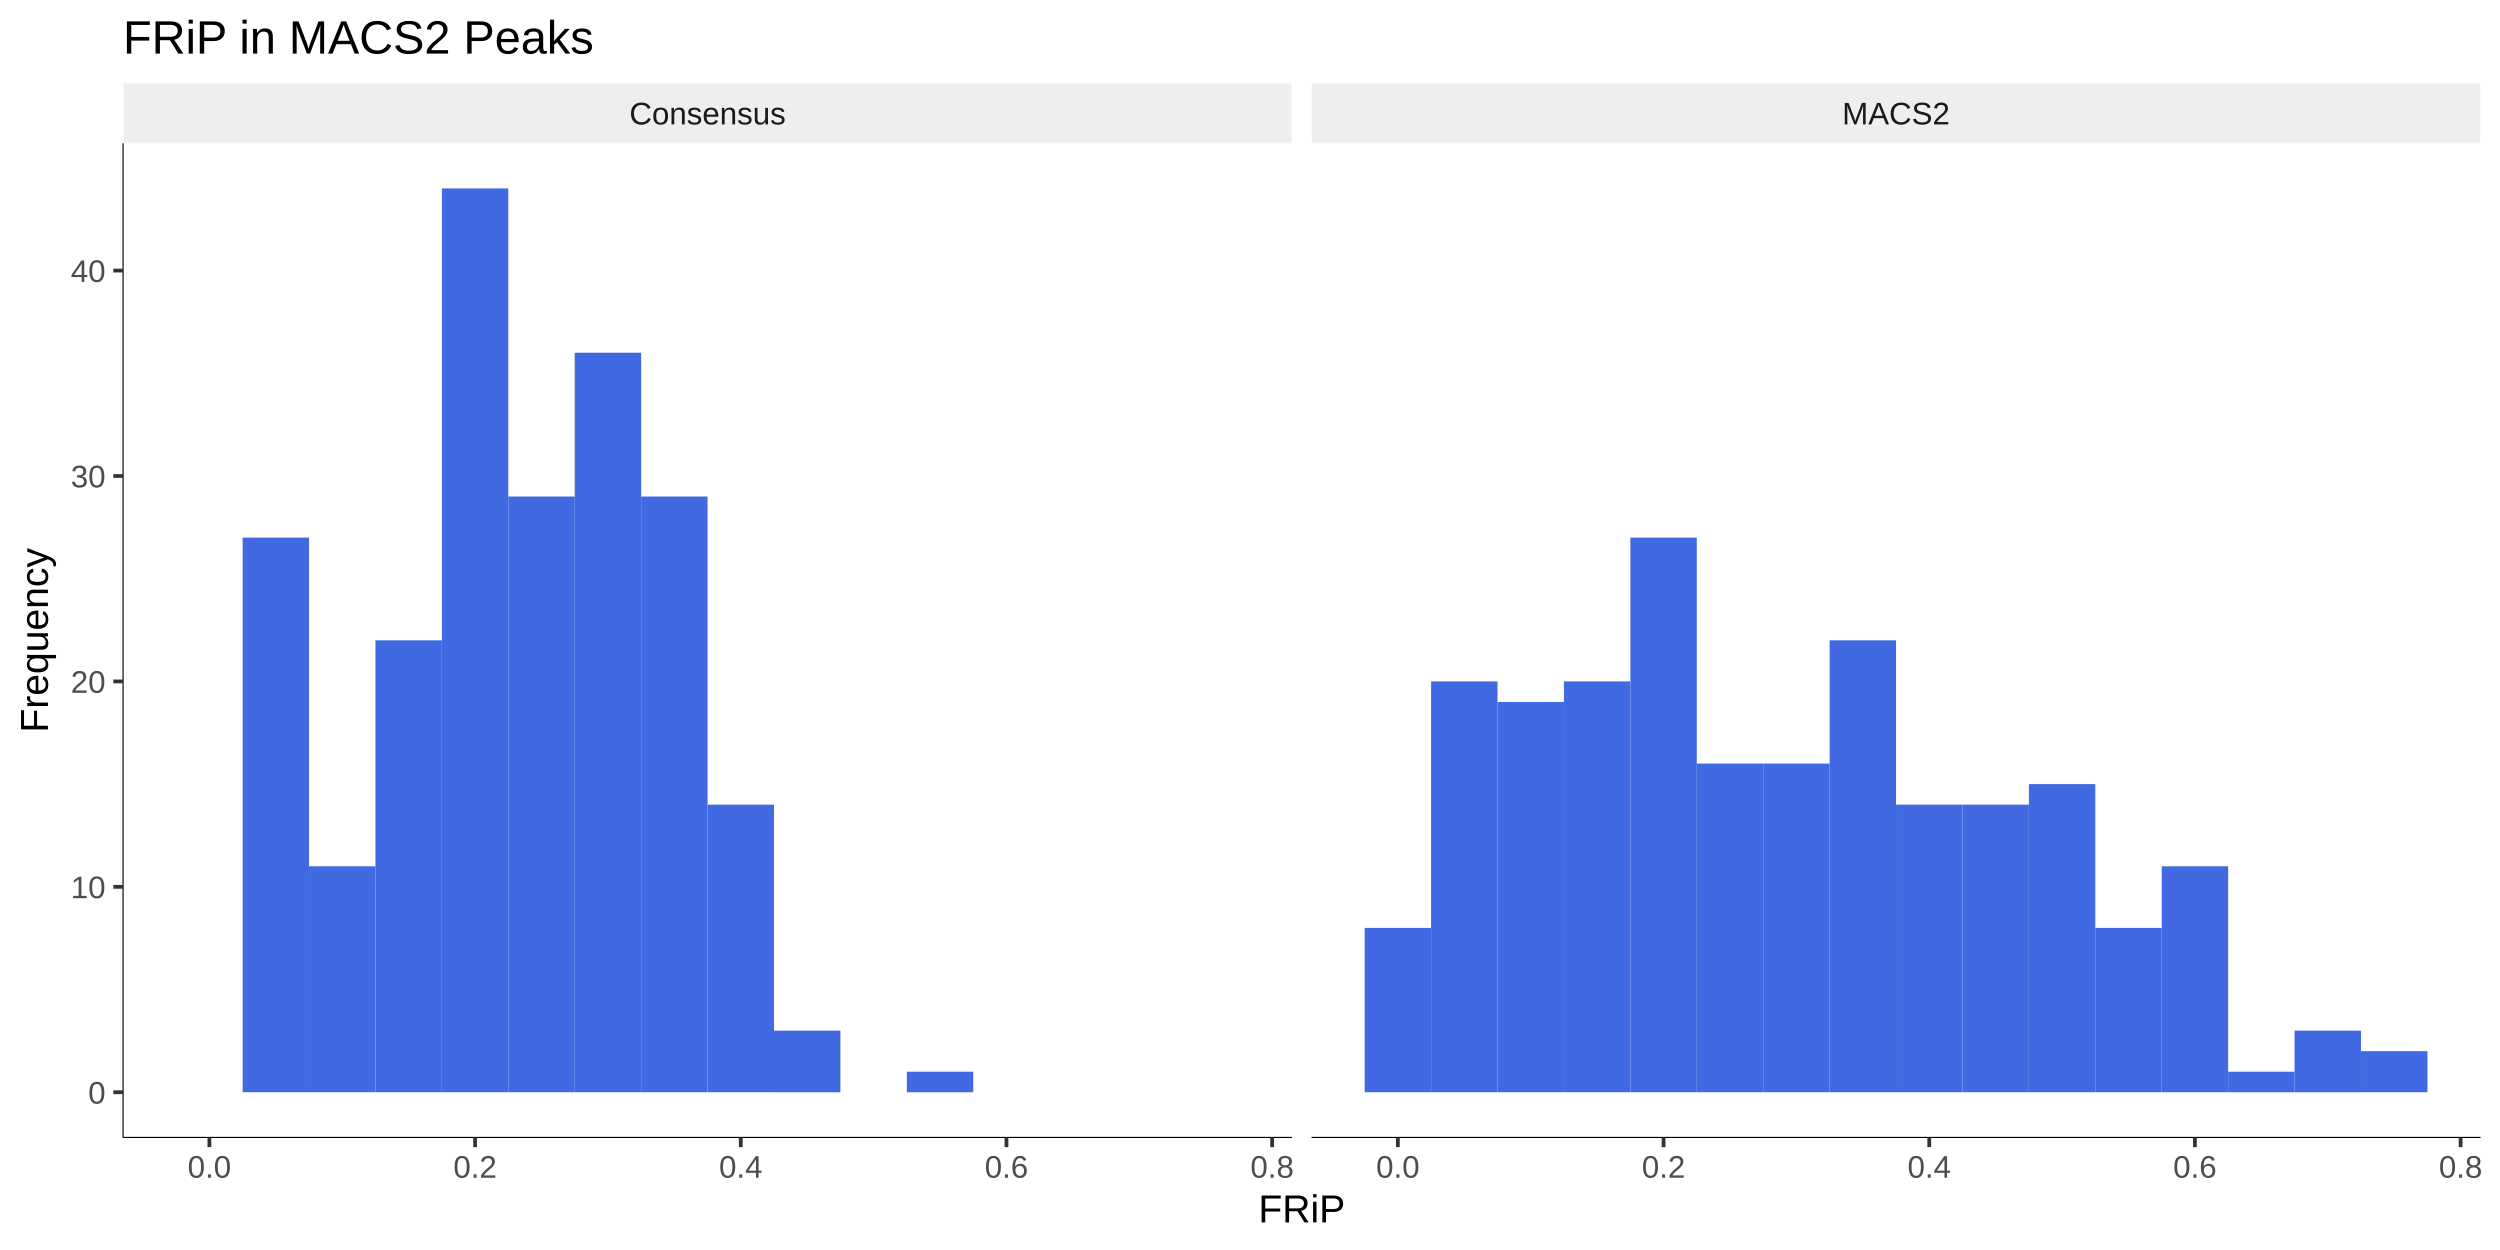
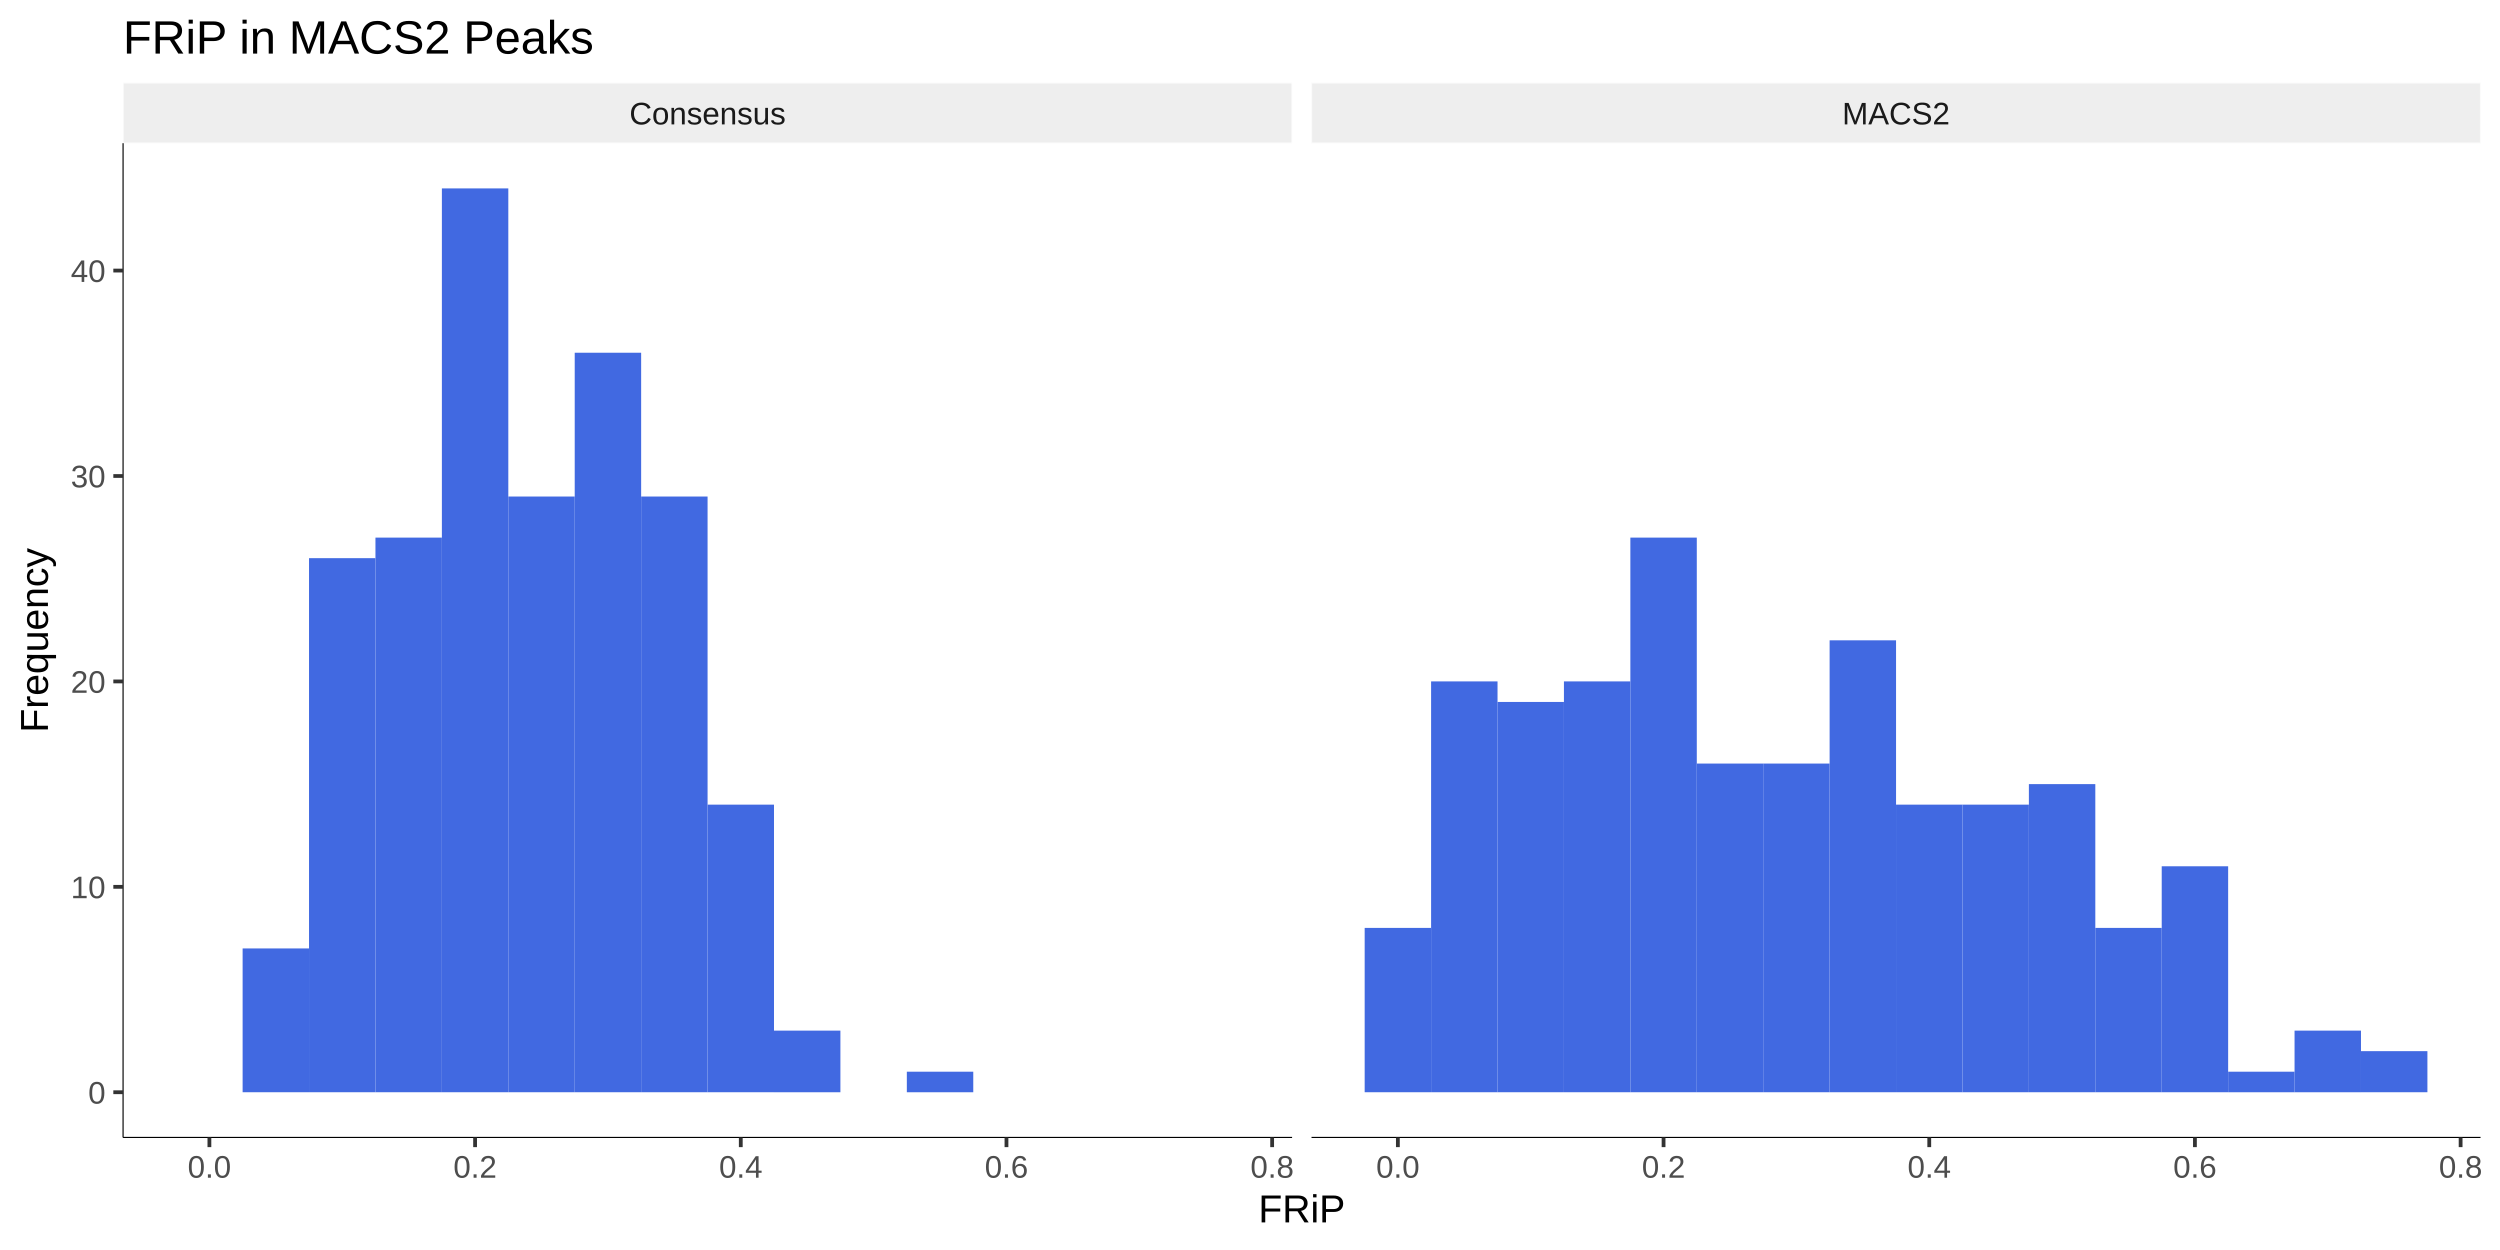
<svg xmlns="http://www.w3.org/2000/svg" class="svglite" width="1152.00pt" height="576.00pt" viewBox="0 0 1152.00 576.00">
  <defs>
    <style type="text/css">
    .svglite line, .svglite polyline, .svglite polygon, .svglite path, .svglite rect, .svglite circle {
      fill: none;
      stroke: #000000;
      stroke-linecap: round;
      stroke-linejoin: round;
      stroke-miterlimit: 10.00;
    }
  </style>
  </defs>
  <rect width="100%" height="100%" style="stroke: none; fill: #FFFFFF;" />
  <defs>
    <clipPath id="cpMC4wMHwxMTUyLjAwfDAuMDB8NTc2LjAw">
      <rect x="0.00" y="0.00" width="1152.00" height="576.00" />
    </clipPath>
  </defs>
  <g clip-path="url(#cpMC4wMHwxMTUyLjAwfDAuMDB8NTc2LjAw)">
    <rect x="-0" y="0.00" width="1152.00" height="576.00" style="stroke-width: 1.75; stroke: #FFFFFF; fill: #FFFFFF;" />
  </g>
  <defs>
    <clipPath id="cpNTYuNzF8NTk1LjM5fDY2LjAwfDUyNC4xMw==">
      <rect x="56.71" y="66.00" width="538.68" height="458.13" />
    </clipPath>
  </defs>
  <g clip-path="url(#cpNTYuNzF8NTk1LjM5fDY2LjAwfDUyNC4xMw==)">
    <rect x="56.71" y="66.00" width="538.68" height="458.13" style="stroke-width: 1.75; stroke: none; fill: #FFFFFF;" />
    <rect x="81.19" y="503.30" width="30.61" height="0.00" style="stroke-width: 1.07; stroke: none; stroke-linecap: square; stroke-linejoin: miter; fill: #4169E1;" />
-     <rect x="111.80" y="247.73" width="30.61" height="255.57" style="stroke-width: 1.07; stroke: none; stroke-linecap: square; stroke-linejoin: miter; fill: #4169E1;" />
-     <rect x="142.40" y="399.18" width="30.61" height="104.12" style="stroke-width: 1.07; stroke: none; stroke-linecap: square; stroke-linejoin: miter; fill: #4169E1;" />
-     <rect x="173.01" y="295.06" width="30.61" height="208.24" style="stroke-width: 1.07; stroke: none; stroke-linecap: square; stroke-linejoin: miter; fill: #4169E1;" />
+     <rect x="111.80" y="437.04" width="30.61" height="66.26" style="stroke-width: 1.07; stroke: none; stroke-linecap: square; stroke-linejoin: miter; fill: #4169E1;" />
+     <rect x="142.40" y="257.20" width="30.61" height="246.10" style="stroke-width: 1.07; stroke: none; stroke-linecap: square; stroke-linejoin: miter; fill: #4169E1;" />
+     <rect x="173.01" y="247.73" width="30.61" height="255.57" style="stroke-width: 1.07; stroke: none; stroke-linecap: square; stroke-linejoin: miter; fill: #4169E1;" />
    <rect x="203.62" y="86.82" width="30.61" height="416.48" style="stroke-width: 1.07; stroke: none; stroke-linecap: square; stroke-linejoin: miter; fill: #4169E1;" />
    <rect x="234.23" y="228.80" width="30.61" height="274.50" style="stroke-width: 1.07; stroke: none; stroke-linecap: square; stroke-linejoin: miter; fill: #4169E1;" />
    <rect x="264.83" y="162.54" width="30.61" height="340.76" style="stroke-width: 1.07; stroke: none; stroke-linecap: square; stroke-linejoin: miter; fill: #4169E1;" />
    <rect x="295.44" y="228.80" width="30.61" height="274.50" style="stroke-width: 1.07; stroke: none; stroke-linecap: square; stroke-linejoin: miter; fill: #4169E1;" />
    <rect x="326.05" y="370.78" width="30.61" height="132.52" style="stroke-width: 1.07; stroke: none; stroke-linecap: square; stroke-linejoin: miter; fill: #4169E1;" />
    <rect x="356.65" y="474.91" width="30.61" height="28.40" style="stroke-width: 1.07; stroke: none; stroke-linecap: square; stroke-linejoin: miter; fill: #4169E1;" />
    <rect x="387.26" y="503.30" width="30.61" height="0.00" style="stroke-width: 1.07; stroke: none; stroke-linecap: square; stroke-linejoin: miter; fill: #4169E1;" />
    <rect x="417.87" y="493.84" width="30.61" height="9.47" style="stroke-width: 1.07; stroke: none; stroke-linecap: square; stroke-linejoin: miter; fill: #4169E1;" />
    <rect x="448.47" y="503.30" width="30.61" height="0.00" style="stroke-width: 1.07; stroke: none; stroke-linecap: square; stroke-linejoin: miter; fill: #4169E1;" />
    <rect x="479.08" y="503.30" width="30.61" height="0.00" style="stroke-width: 1.07; stroke: none; stroke-linecap: square; stroke-linejoin: miter; fill: #4169E1;" />
    <rect x="509.69" y="503.30" width="30.61" height="0.00" style="stroke-width: 1.07; stroke: none; stroke-linecap: square; stroke-linejoin: miter; fill: #4169E1;" />
    <rect x="540.29" y="503.30" width="30.61" height="0.00" style="stroke-width: 1.07; stroke: none; stroke-linecap: square; stroke-linejoin: miter; fill: #4169E1;" />
  </g>
  <g clip-path="url(#cpMC4wMHwxMTUyLjAwfDAuMDB8NTc2LjAw)">
</g>
  <defs>
    <clipPath id="cpNjA0LjM1fDExNDMuMDN8NjYuMDB8NTI0LjEz">
      <rect x="604.35" y="66.00" width="538.68" height="458.13" />
    </clipPath>
  </defs>
  <g clip-path="url(#cpNjA0LjM1fDExNDMuMDN8NjYuMDB8NTI0LjEz)">
    <rect x="604.35" y="66.00" width="538.68" height="458.13" style="stroke-width: 1.75; stroke: none; fill: #FFFFFF;" />
    <rect x="628.84" y="427.58" width="30.61" height="75.72" style="stroke-width: 1.07; stroke: none; stroke-linecap: square; stroke-linejoin: miter; fill: #4169E1;" />
    <rect x="659.45" y="313.99" width="30.61" height="189.31" style="stroke-width: 1.07; stroke: none; stroke-linecap: square; stroke-linejoin: miter; fill: #4169E1;" />
    <rect x="690.05" y="323.46" width="30.61" height="179.84" style="stroke-width: 1.07; stroke: none; stroke-linecap: square; stroke-linejoin: miter; fill: #4169E1;" />
    <rect x="720.66" y="313.99" width="30.61" height="189.31" style="stroke-width: 1.07; stroke: none; stroke-linecap: square; stroke-linejoin: miter; fill: #4169E1;" />
    <rect x="751.27" y="247.73" width="30.61" height="255.57" style="stroke-width: 1.07; stroke: none; stroke-linecap: square; stroke-linejoin: miter; fill: #4169E1;" />
    <rect x="781.87" y="351.85" width="30.61" height="151.45" style="stroke-width: 1.07; stroke: none; stroke-linecap: square; stroke-linejoin: miter; fill: #4169E1;" />
    <rect x="812.48" y="351.85" width="30.61" height="151.45" style="stroke-width: 1.07; stroke: none; stroke-linecap: square; stroke-linejoin: miter; fill: #4169E1;" />
    <rect x="843.09" y="295.06" width="30.61" height="208.24" style="stroke-width: 1.07; stroke: none; stroke-linecap: square; stroke-linejoin: miter; fill: #4169E1;" />
    <rect x="873.69" y="370.78" width="30.61" height="132.52" style="stroke-width: 1.07; stroke: none; stroke-linecap: square; stroke-linejoin: miter; fill: #4169E1;" />
    <rect x="904.30" y="370.78" width="30.61" height="132.52" style="stroke-width: 1.07; stroke: none; stroke-linecap: square; stroke-linejoin: miter; fill: #4169E1;" />
    <rect x="934.91" y="361.32" width="30.61" height="141.98" style="stroke-width: 1.07; stroke: none; stroke-linecap: square; stroke-linejoin: miter; fill: #4169E1;" />
    <rect x="965.51" y="427.58" width="30.61" height="75.72" style="stroke-width: 1.07; stroke: none; stroke-linecap: square; stroke-linejoin: miter; fill: #4169E1;" />
    <rect x="996.12" y="399.18" width="30.61" height="104.12" style="stroke-width: 1.07; stroke: none; stroke-linecap: square; stroke-linejoin: miter; fill: #4169E1;" />
    <rect x="1026.73" y="493.84" width="30.61" height="9.47" style="stroke-width: 1.07; stroke: none; stroke-linecap: square; stroke-linejoin: miter; fill: #4169E1;" />
    <rect x="1057.33" y="474.91" width="30.61" height="28.40" style="stroke-width: 1.07; stroke: none; stroke-linecap: square; stroke-linejoin: miter; fill: #4169E1;" />
    <rect x="1087.94" y="484.37" width="30.61" height="18.93" style="stroke-width: 1.07; stroke: none; stroke-linecap: square; stroke-linejoin: miter; fill: #4169E1;" />
  </g>
  <g clip-path="url(#cpMC4wMHwxMTUyLjAwfDAuMDB8NTc2LjAw)">
</g>
  <defs>
    <clipPath id="cpNTYuNzF8NTk1LjM5fDM4LjE2fDY2LjAw">
      <rect x="56.71" y="38.16" width="538.68" height="27.83" />
    </clipPath>
  </defs>
  <g clip-path="url(#cpNTYuNzF8NTk1LjM5fDM4LjE2fDY2LjAw)">
    <rect x="56.71" y="38.16" width="538.68" height="27.83" style="stroke-width: 0.53; stroke: #FFFFFF; fill: #EEEEEE;" />
    <text x="326.05" y="57.33" text-anchor="middle" style="font-size: 14.40px; fill: #1A1A1A; font-family: Arimo;" textLength="77.57px" lengthAdjust="spacingAndGlyphs">Consensus</text>
  </g>
  <g clip-path="url(#cpMC4wMHwxMTUyLjAwfDAuMDB8NTc2LjAw)">
</g>
  <defs>
    <clipPath id="cpNjA0LjM1fDExNDMuMDN8MzguMTZ8NjYuMDA=">
      <rect x="604.35" y="38.16" width="538.68" height="27.83" />
    </clipPath>
  </defs>
  <g clip-path="url(#cpNjA0LjM1fDExNDMuMDN8MzguMTZ8NjYuMDA=)">
    <rect x="604.35" y="38.16" width="538.68" height="27.83" style="stroke-width: 0.53; stroke: #FFFFFF; fill: #EEEEEE;" />
    <text x="873.69" y="57.33" text-anchor="middle" style="font-size: 14.40px; fill: #1A1A1A; font-family: Arimo;" textLength="50.36px" lengthAdjust="spacingAndGlyphs">MACS2</text>
  </g>
  <g clip-path="url(#cpMC4wMHwxMTUyLjAwfDAuMDB8NTc2LjAw)">
    <polyline points="56.71,524.13 595.39,524.13 " style="stroke-width: 0.53; stroke-linecap: butt;" />
    <polyline points="96.49,528.61 96.49,524.13 " style="stroke-width: 1.75; stroke: #333333; stroke-linecap: butt;" />
    <polyline points="218.92,528.61 218.92,524.13 " style="stroke-width: 1.75; stroke: #333333; stroke-linecap: butt;" />
    <polyline points="341.35,528.61 341.35,524.13 " style="stroke-width: 1.75; stroke: #333333; stroke-linecap: butt;" />
    <polyline points="463.78,528.61 463.78,524.13 " style="stroke-width: 1.75; stroke: #333333; stroke-linecap: butt;" />
    <polyline points="586.20,528.61 586.20,524.13 " style="stroke-width: 1.75; stroke: #333333; stroke-linecap: butt;" />
    <text x="96.49" y="542.69" text-anchor="middle" style="font-size: 14.40px; fill: #4D4D4D; font-family: Arimo;" textLength="22.89px" lengthAdjust="spacingAndGlyphs">0.0</text>
    <text x="218.92" y="542.69" text-anchor="middle" style="font-size: 14.40px; fill: #4D4D4D; font-family: Arimo;" textLength="22.89px" lengthAdjust="spacingAndGlyphs">0.2</text>
    <text x="341.35" y="542.69" text-anchor="middle" style="font-size: 14.40px; fill: #4D4D4D; font-family: Arimo;" textLength="22.89px" lengthAdjust="spacingAndGlyphs">0.4</text>
    <text x="463.78" y="542.69" text-anchor="middle" style="font-size: 14.40px; fill: #4D4D4D; font-family: Arimo;" textLength="22.89px" lengthAdjust="spacingAndGlyphs">0.6</text>
    <text x="586.20" y="542.69" text-anchor="middle" style="font-size: 14.40px; fill: #4D4D4D; font-family: Arimo;" textLength="22.89px" lengthAdjust="spacingAndGlyphs">0.8</text>
    <polyline points="604.35,524.13 1143.03,524.13 " style="stroke-width: 0.53; stroke-linecap: butt;" />
    <polyline points="644.14,528.61 644.14,524.13 " style="stroke-width: 1.75; stroke: #333333; stroke-linecap: butt;" />
    <polyline points="766.57,528.61 766.57,524.13 " style="stroke-width: 1.75; stroke: #333333; stroke-linecap: butt;" />
    <polyline points="889.00,528.61 889.00,524.13 " style="stroke-width: 1.75; stroke: #333333; stroke-linecap: butt;" />
    <polyline points="1011.42,528.61 1011.42,524.13 " style="stroke-width: 1.75; stroke: #333333; stroke-linecap: butt;" />
    <polyline points="1133.85,528.61 1133.85,524.13 " style="stroke-width: 1.75; stroke: #333333; stroke-linecap: butt;" />
    <text x="644.14" y="542.69" text-anchor="middle" style="font-size: 14.40px; fill: #4D4D4D; font-family: Arimo;" textLength="22.89px" lengthAdjust="spacingAndGlyphs">0.0</text>
    <text x="766.57" y="542.69" text-anchor="middle" style="font-size: 14.40px; fill: #4D4D4D; font-family: Arimo;" textLength="22.89px" lengthAdjust="spacingAndGlyphs">0.2</text>
    <text x="889.00" y="542.69" text-anchor="middle" style="font-size: 14.40px; fill: #4D4D4D; font-family: Arimo;" textLength="22.89px" lengthAdjust="spacingAndGlyphs">0.4</text>
    <text x="1011.42" y="542.69" text-anchor="middle" style="font-size: 14.40px; fill: #4D4D4D; font-family: Arimo;" textLength="22.89px" lengthAdjust="spacingAndGlyphs">0.6</text>
    <text x="1133.85" y="542.69" text-anchor="middle" style="font-size: 14.40px; fill: #4D4D4D; font-family: Arimo;" textLength="22.89px" lengthAdjust="spacingAndGlyphs">0.8</text>
    <polyline points="56.71,524.13 56.71,66.00 " style="stroke-width: 0.53; stroke-linecap: butt;" />
    <text x="48.64" y="508.55" text-anchor="end" style="font-size: 14.40px; fill: #4D4D4D; font-family: Arimo;" textLength="9.16px" lengthAdjust="spacingAndGlyphs">0</text>
    <text x="48.64" y="413.89" text-anchor="end" style="font-size: 14.40px; fill: #4D4D4D; font-family: Arimo;" textLength="18.32px" lengthAdjust="spacingAndGlyphs">10</text>
    <text x="48.64" y="319.24" text-anchor="end" style="font-size: 14.40px; fill: #4D4D4D; font-family: Arimo;" textLength="18.32px" lengthAdjust="spacingAndGlyphs">20</text>
    <text x="48.64" y="224.58" text-anchor="end" style="font-size: 14.40px; fill: #4D4D4D; font-family: Arimo;" textLength="18.32px" lengthAdjust="spacingAndGlyphs">30</text>
    <text x="48.64" y="129.93" text-anchor="end" style="font-size: 14.40px; fill: #4D4D4D; font-family: Arimo;" textLength="18.32px" lengthAdjust="spacingAndGlyphs">40</text>
    <polyline points="52.22,503.30 56.71,503.30 " style="stroke-width: 1.75; stroke: #333333; stroke-linecap: butt;" />
    <polyline points="52.22,408.65 56.71,408.65 " style="stroke-width: 1.75; stroke: #333333; stroke-linecap: butt;" />
    <polyline points="52.22,313.99 56.71,313.99 " style="stroke-width: 1.75; stroke: #333333; stroke-linecap: butt;" />
    <polyline points="52.22,219.34 56.71,219.34 " style="stroke-width: 1.75; stroke: #333333; stroke-linecap: butt;" />
    <polyline points="52.22,124.68 56.71,124.68 " style="stroke-width: 1.75; stroke: #333333; stroke-linecap: butt;" />
    <text x="599.87" y="563.29" text-anchor="middle" style="font-size: 18.00px; font-family: Arimo;" textLength="38.72px" lengthAdjust="spacingAndGlyphs">FRiP</text>
    <text transform="translate(22.09,295.06) rotate(-90)" text-anchor="middle" style="font-size: 18.00px; font-family: Arimo;" textLength="92.99px" lengthAdjust="spacingAndGlyphs">Frequency</text>
    <text x="56.71" y="24.71" style="font-size: 21.60px; font-family: Arimo;" textLength="224.78px" lengthAdjust="spacingAndGlyphs">FRiP in MACS2 Peaks</text>
  </g>
</svg>
